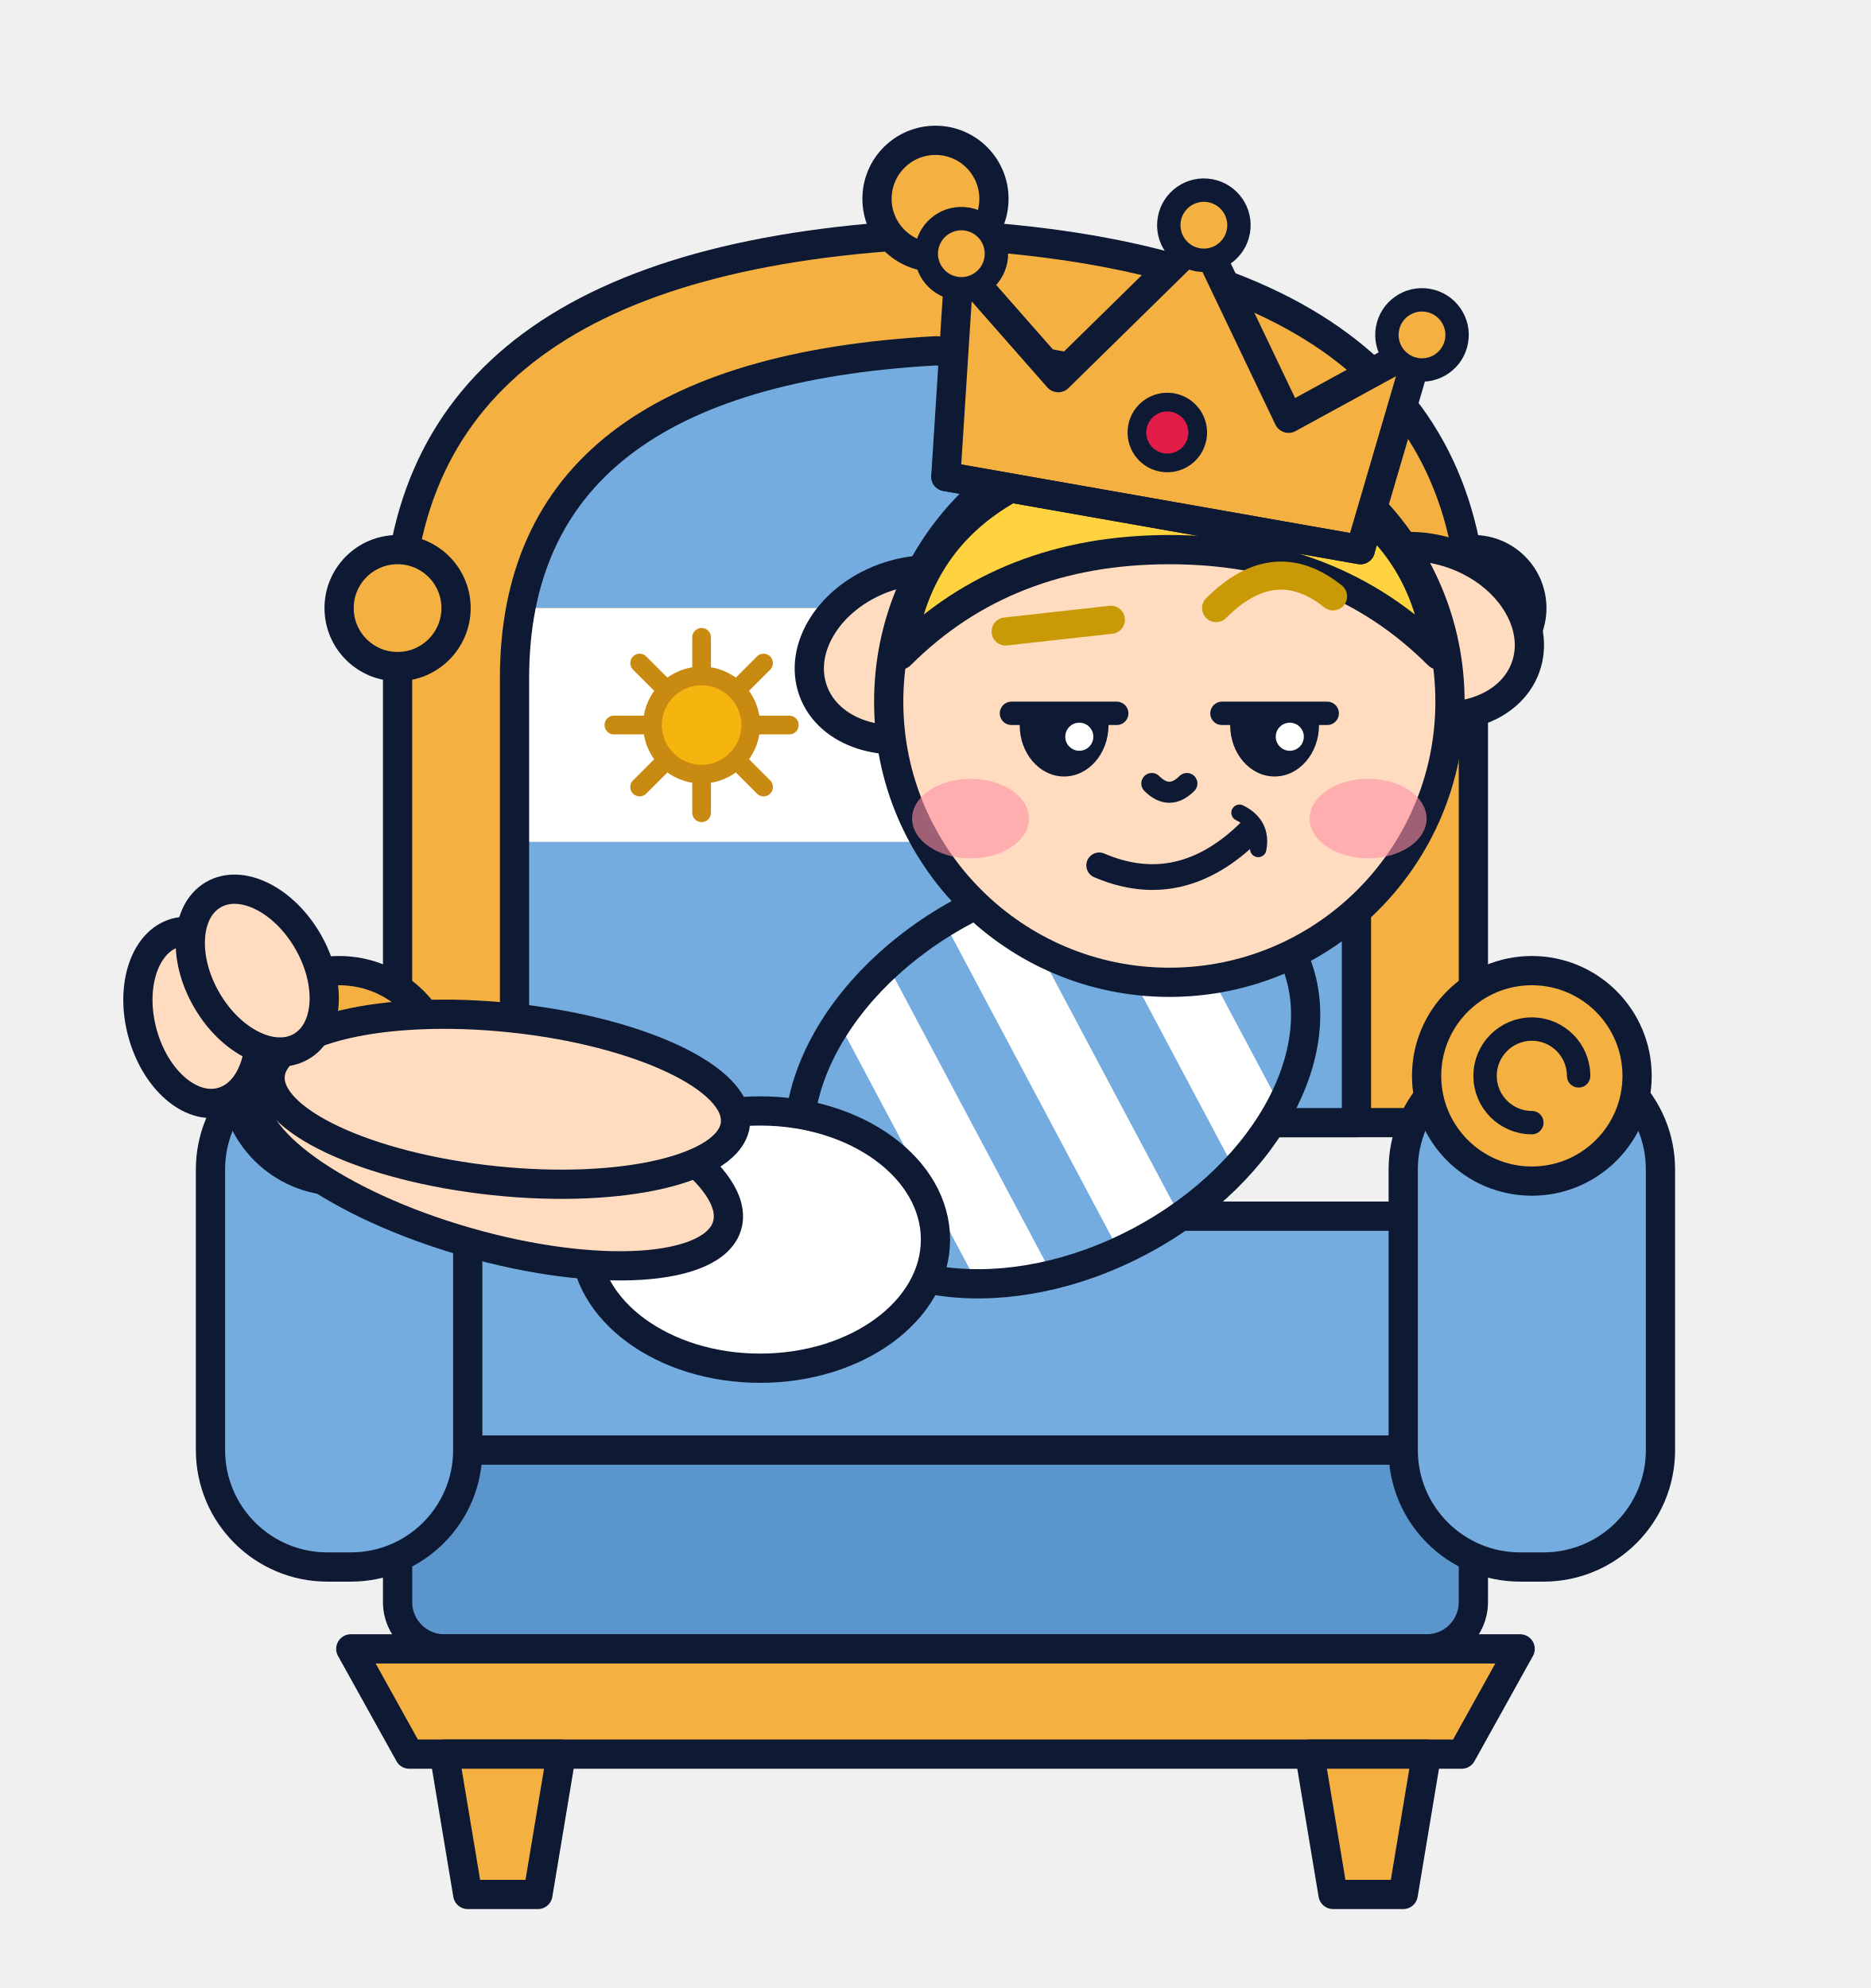
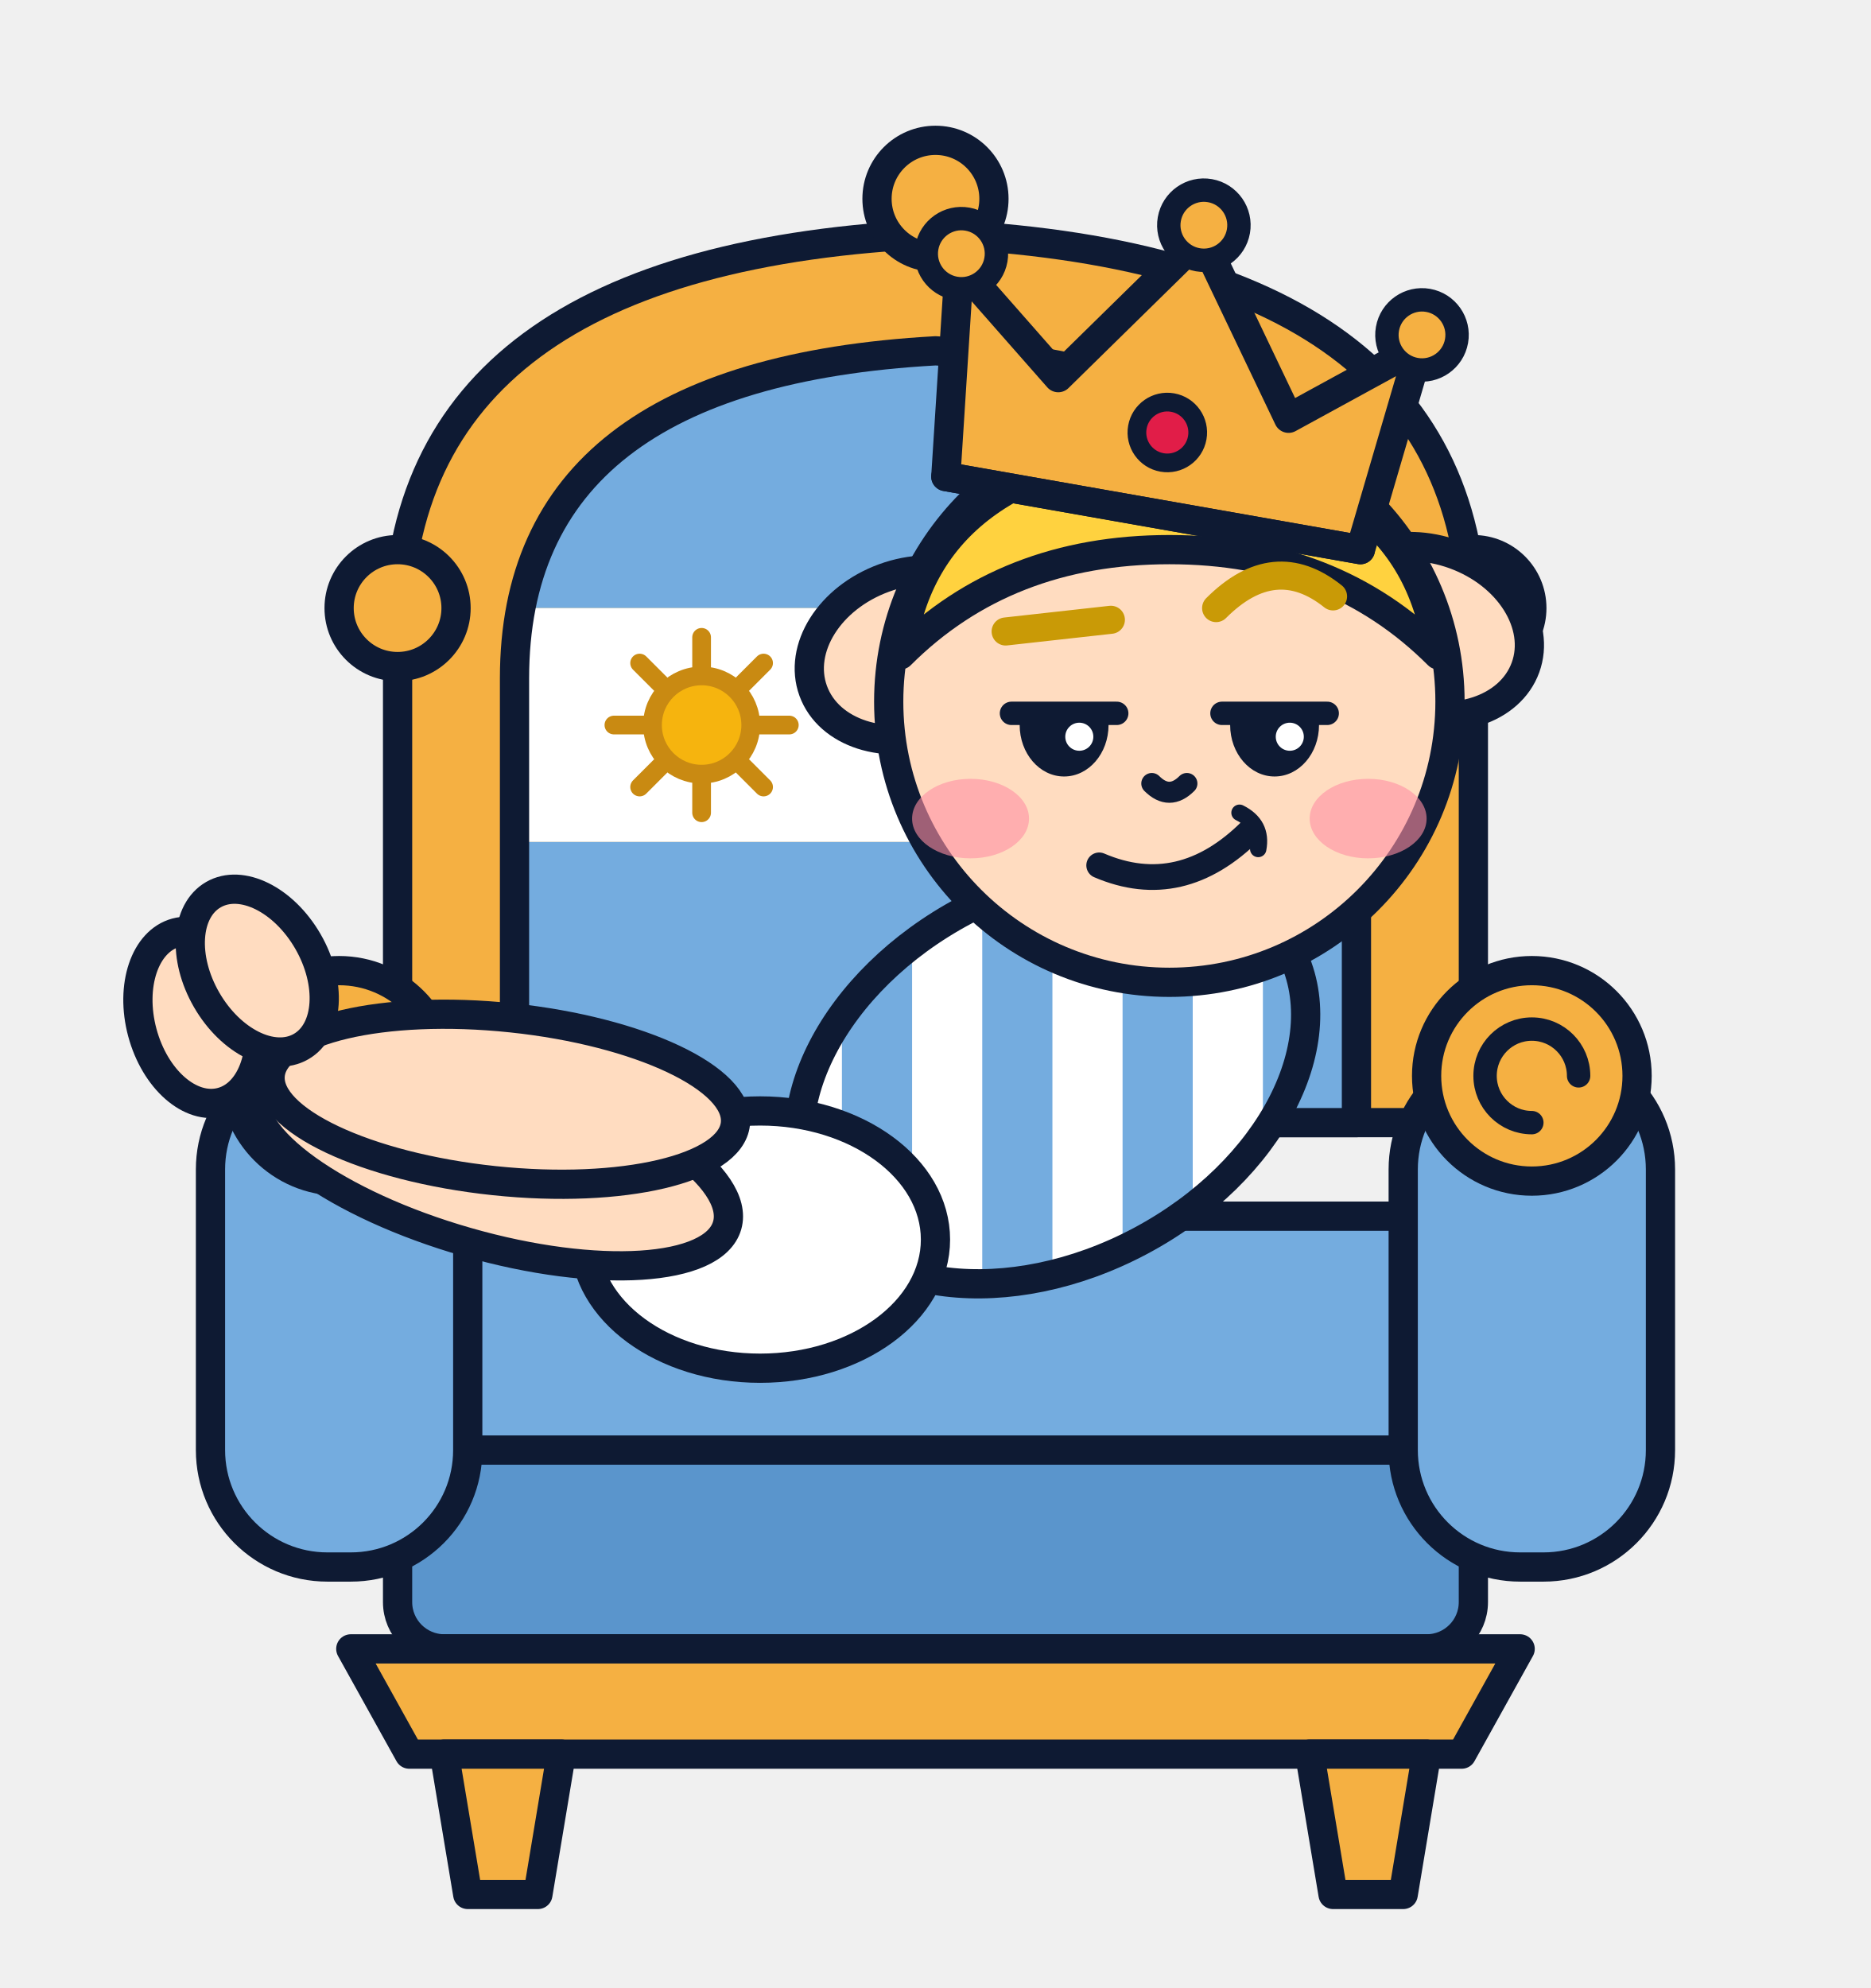
<svg xmlns="http://www.w3.org/2000/svg" viewBox="0 0 160 170" role="img" aria-label="Petaca, un bebé jefe rubio con corona, pañal y la camiseta albiceleste, tirado en su trono con la bandera argentina">
  <g stroke="#0E1A33" stroke-width="2.5" stroke-linejoin="round" stroke-linecap="round">
    <path d="M34 96 L34 54 Q34 22 80 20 Q126 22 126 54 L126 96 Z" fill="#F5B042" />
    <clipPath id="resp">
      <path d="M44 96 L44 58 Q44 32 80 30 Q116 32 116 58 L116 96 Z" />
    </clipPath>
    <g clip-path="url(#resp)" stroke="none">
      <rect x="40" y="28" width="80" height="24" fill="#74ACDF" />
      <rect x="40" y="52" width="80" height="20" fill="#FFFFFF" />
      <rect x="40" y="72" width="80" height="26" fill="#74ACDF" />
    </g>
    <path d="M44 96 L44 58 Q44 32 80 30 Q116 32 116 58 L116 96 Z" fill="none" />
    <g stroke="#C98A12" stroke-width="1.6">
      <path d="M60 54.5 V57 M60 67 V69.5 M52.5 62 H55 M65 62 H67.5 M54.7 56.7 L56.5 58.5 M63.5 65.5 L65.3 67.3 M65.3 56.7 L63.5 58.5 M56.5 65.5 L54.7 67.3" fill="none" />
      <circle cx="60" cy="62" r="4.2" fill="#F6B40E" />
    </g>
    <circle cx="80" cy="17" r="5" fill="#F5B042" />
    <circle cx="34" cy="52" r="5" fill="#F5B042" />
    <circle cx="126" cy="52" r="5" fill="#F5B042" />
    <rect x="30" y="104" width="100" height="22" rx="8" fill="#74ACDF" />
    <rect x="34" y="124" width="92" height="17" rx="4" fill="#5A95CC" />
    <path d="M30 141 L130 141 L125 150 L35 150 Z" fill="#F5B042" />
    <path d="M38 150 L48 150 L46 162 L40 162 Z M112 150 L122 150 L120 162 L114 162 Z" fill="#F5B042" />
  </g>
  <g stroke="#0E1A33" stroke-width="2.5" stroke-linejoin="round" stroke-linecap="round">
    <rect x="18" y="90" width="22" height="44" rx="10" fill="#74ACDF" />
    <rect x="120" y="90" width="22" height="44" rx="10" fill="#74ACDF" />
    <circle cx="29" cy="92" r="9" fill="#F5B042" />
    <circle cx="131" cy="92" r="9" fill="#F5B042" />
    <path d="M29 92 m-4 0 a4 4 0 1 1 4 4" fill="none" stroke-width="2" />
    <path d="M131 92 m4 0 a4 4 0 1 0 -4 4" fill="none" stroke-width="2" />
  </g>
  <g stroke="#0E1A33" stroke-width="2.5" stroke-linejoin="round" stroke-linecap="round">
    <ellipse cx="78" cy="56" rx="9" ry="7" fill="#FFDCC0" transform="rotate(-20 78 56)" />
    <ellipse cx="122" cy="54" rx="9" ry="7" fill="#FFDCC0" transform="rotate(20 122 54)" />
    <g transform="rotate(-28 90 92)">
      <clipPath id="cuerpo">
        <ellipse cx="90" cy="92" rx="23" ry="16" />
      </clipPath>
      <ellipse cx="90" cy="92" rx="23" ry="16" fill="#FFFFFF" stroke="none" />
-       <path d="M70 74 h6 v36 h-6 Z M82 74 h6 v36 h-6 Z M94 74 h6 v36 h-6 Z M106 74 h6 v36 h-6 Z" fill="#74ACDF" stroke="none" clip-path="url(#cuerpo)" />
+       <g clip-path="url(#cuerpo)">
+         <g transform="rotate(28 90 92)">
+           <path d="M60 58 h6 v68 h-6 Z M72 58 h6 v68 h-6 Z M84 58 h6 v68 h-6 Z M96 58 h6 v68 h-6 Z M108 58 h6 v68 h-6 Z M120 58 h6 v68 h-6 Z" fill="#74ACDF" stroke="none" />
+         </g>
+       </g>
      <ellipse cx="90" cy="92" rx="23" ry="16" fill="none" />
    </g>
    <ellipse cx="65" cy="106" rx="15" ry="11" fill="#FFFFFF" />
    <ellipse cx="42" cy="99" rx="21" ry="7.5" fill="#FFDCC0" transform="rotate(16 42 99)" />
    <ellipse cx="17" cy="87" rx="5" ry="7.5" fill="#FFDCC0" transform="rotate(-15 17 87)" />
    <ellipse cx="43" cy="94" rx="20" ry="7" fill="#FFDCC0" transform="rotate(6 43 94)" />
    <ellipse cx="22" cy="83" rx="5" ry="7.5" fill="#FFDCC0" transform="rotate(-30 22 83)" />
    <circle cx="100" cy="60" r="24" fill="#FFDCC0" />
    <path d="M77 56 Q79 40 100 38 Q121 40 123 56 Q114 47 100 47 Q86 47 77 56 Z" fill="#FFD23F" />
    <g transform="rotate(10 100 36)">
      <path d="M82 44 L80 26 L90 34 L100 20 L110 34 L120 26 L118 44 Z" fill="#F5B042" />
      <path d="M82 44 L118 44" fill="none" />
      <circle cx="80" cy="25" r="3" fill="#F5B042" stroke-width="2" />
      <circle cx="100" cy="19" r="3" fill="#F5B042" stroke-width="2" />
      <circle cx="120" cy="25" r="3" fill="#F5B042" stroke-width="2" />
      <circle cx="100" cy="37" r="2.6" fill="#E11D48" stroke-width="1.6" />
    </g>
  </g>
  <ellipse cx="91" cy="62" rx="3.8" ry="4.4" fill="#0E1A33" />
  <ellipse cx="109" cy="62" rx="3.8" ry="4.4" fill="#0E1A33" />
  <rect x="86" y="56" width="10" height="5" fill="#FFDCC0" />
  <rect x="104" y="56.5" width="10" height="4.5" fill="#FFDCC0" />
  <path d="M86.5 61 L95.5 61 M104.5 61 L113.5 61" stroke="#0E1A33" stroke-width="2" stroke-linecap="round" />
  <circle cx="92.3" cy="63" r="1.2" fill="#FFFFFF" />
  <circle cx="110.3" cy="63" r="1.2" fill="#FFFFFF" />
  <path d="M86 54 L95 53" stroke="#C99A06" stroke-width="2.4" stroke-linecap="round" />
  <path d="M104 52 Q109 47 114 51" fill="none" stroke="#C99A06" stroke-width="2.4" stroke-linecap="round" />
  <ellipse cx="83" cy="70" rx="5" ry="3.4" fill="#FF8FA3" opacity=".6" />
  <ellipse cx="117" cy="70" rx="5" ry="3.4" fill="#FF8FA3" opacity=".6" />
  <path d="M98.5 67 Q100 68.5 101.5 67" fill="none" stroke="#0E1A33" stroke-width="1.8" stroke-linecap="round" />
  <path d="M94 74 Q101 77 107 71" fill="none" stroke="#0E1A33" stroke-width="2.2" stroke-linecap="round" />
  <path d="M106 69.5 Q108 70.5 107.6 72.6" fill="none" stroke="#0E1A33" stroke-width="1.4" stroke-linecap="round" />
</svg>
